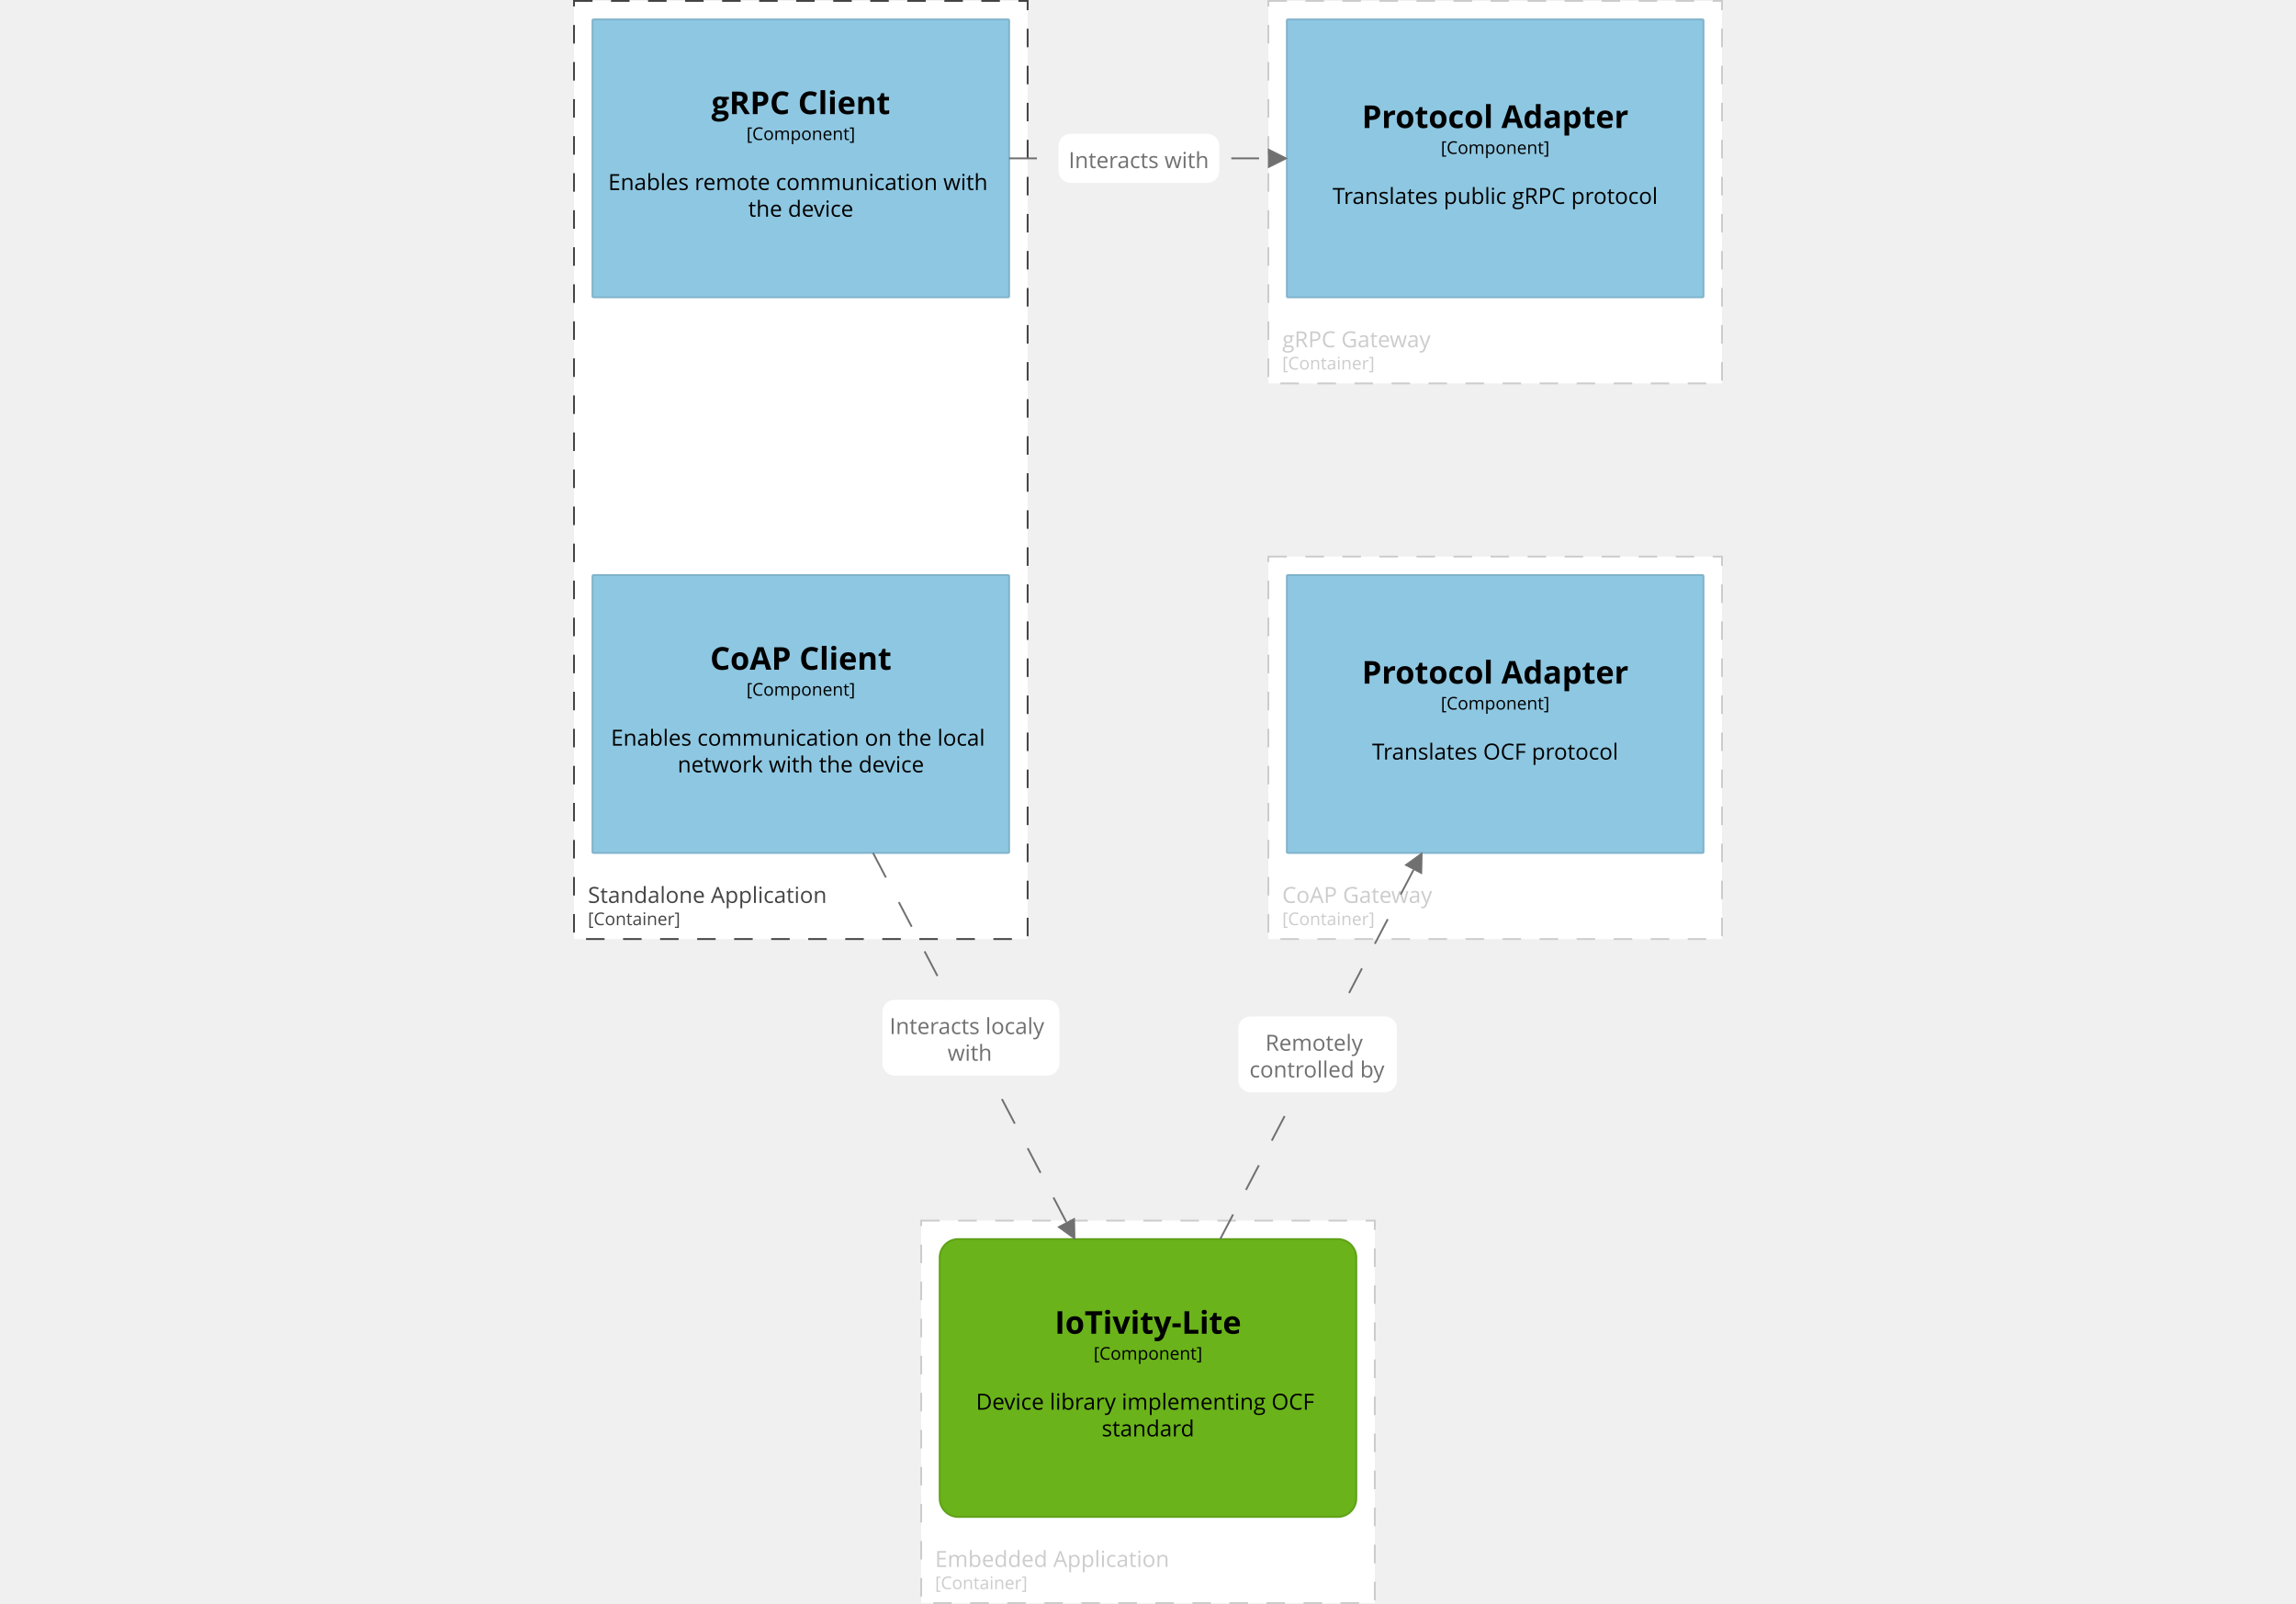
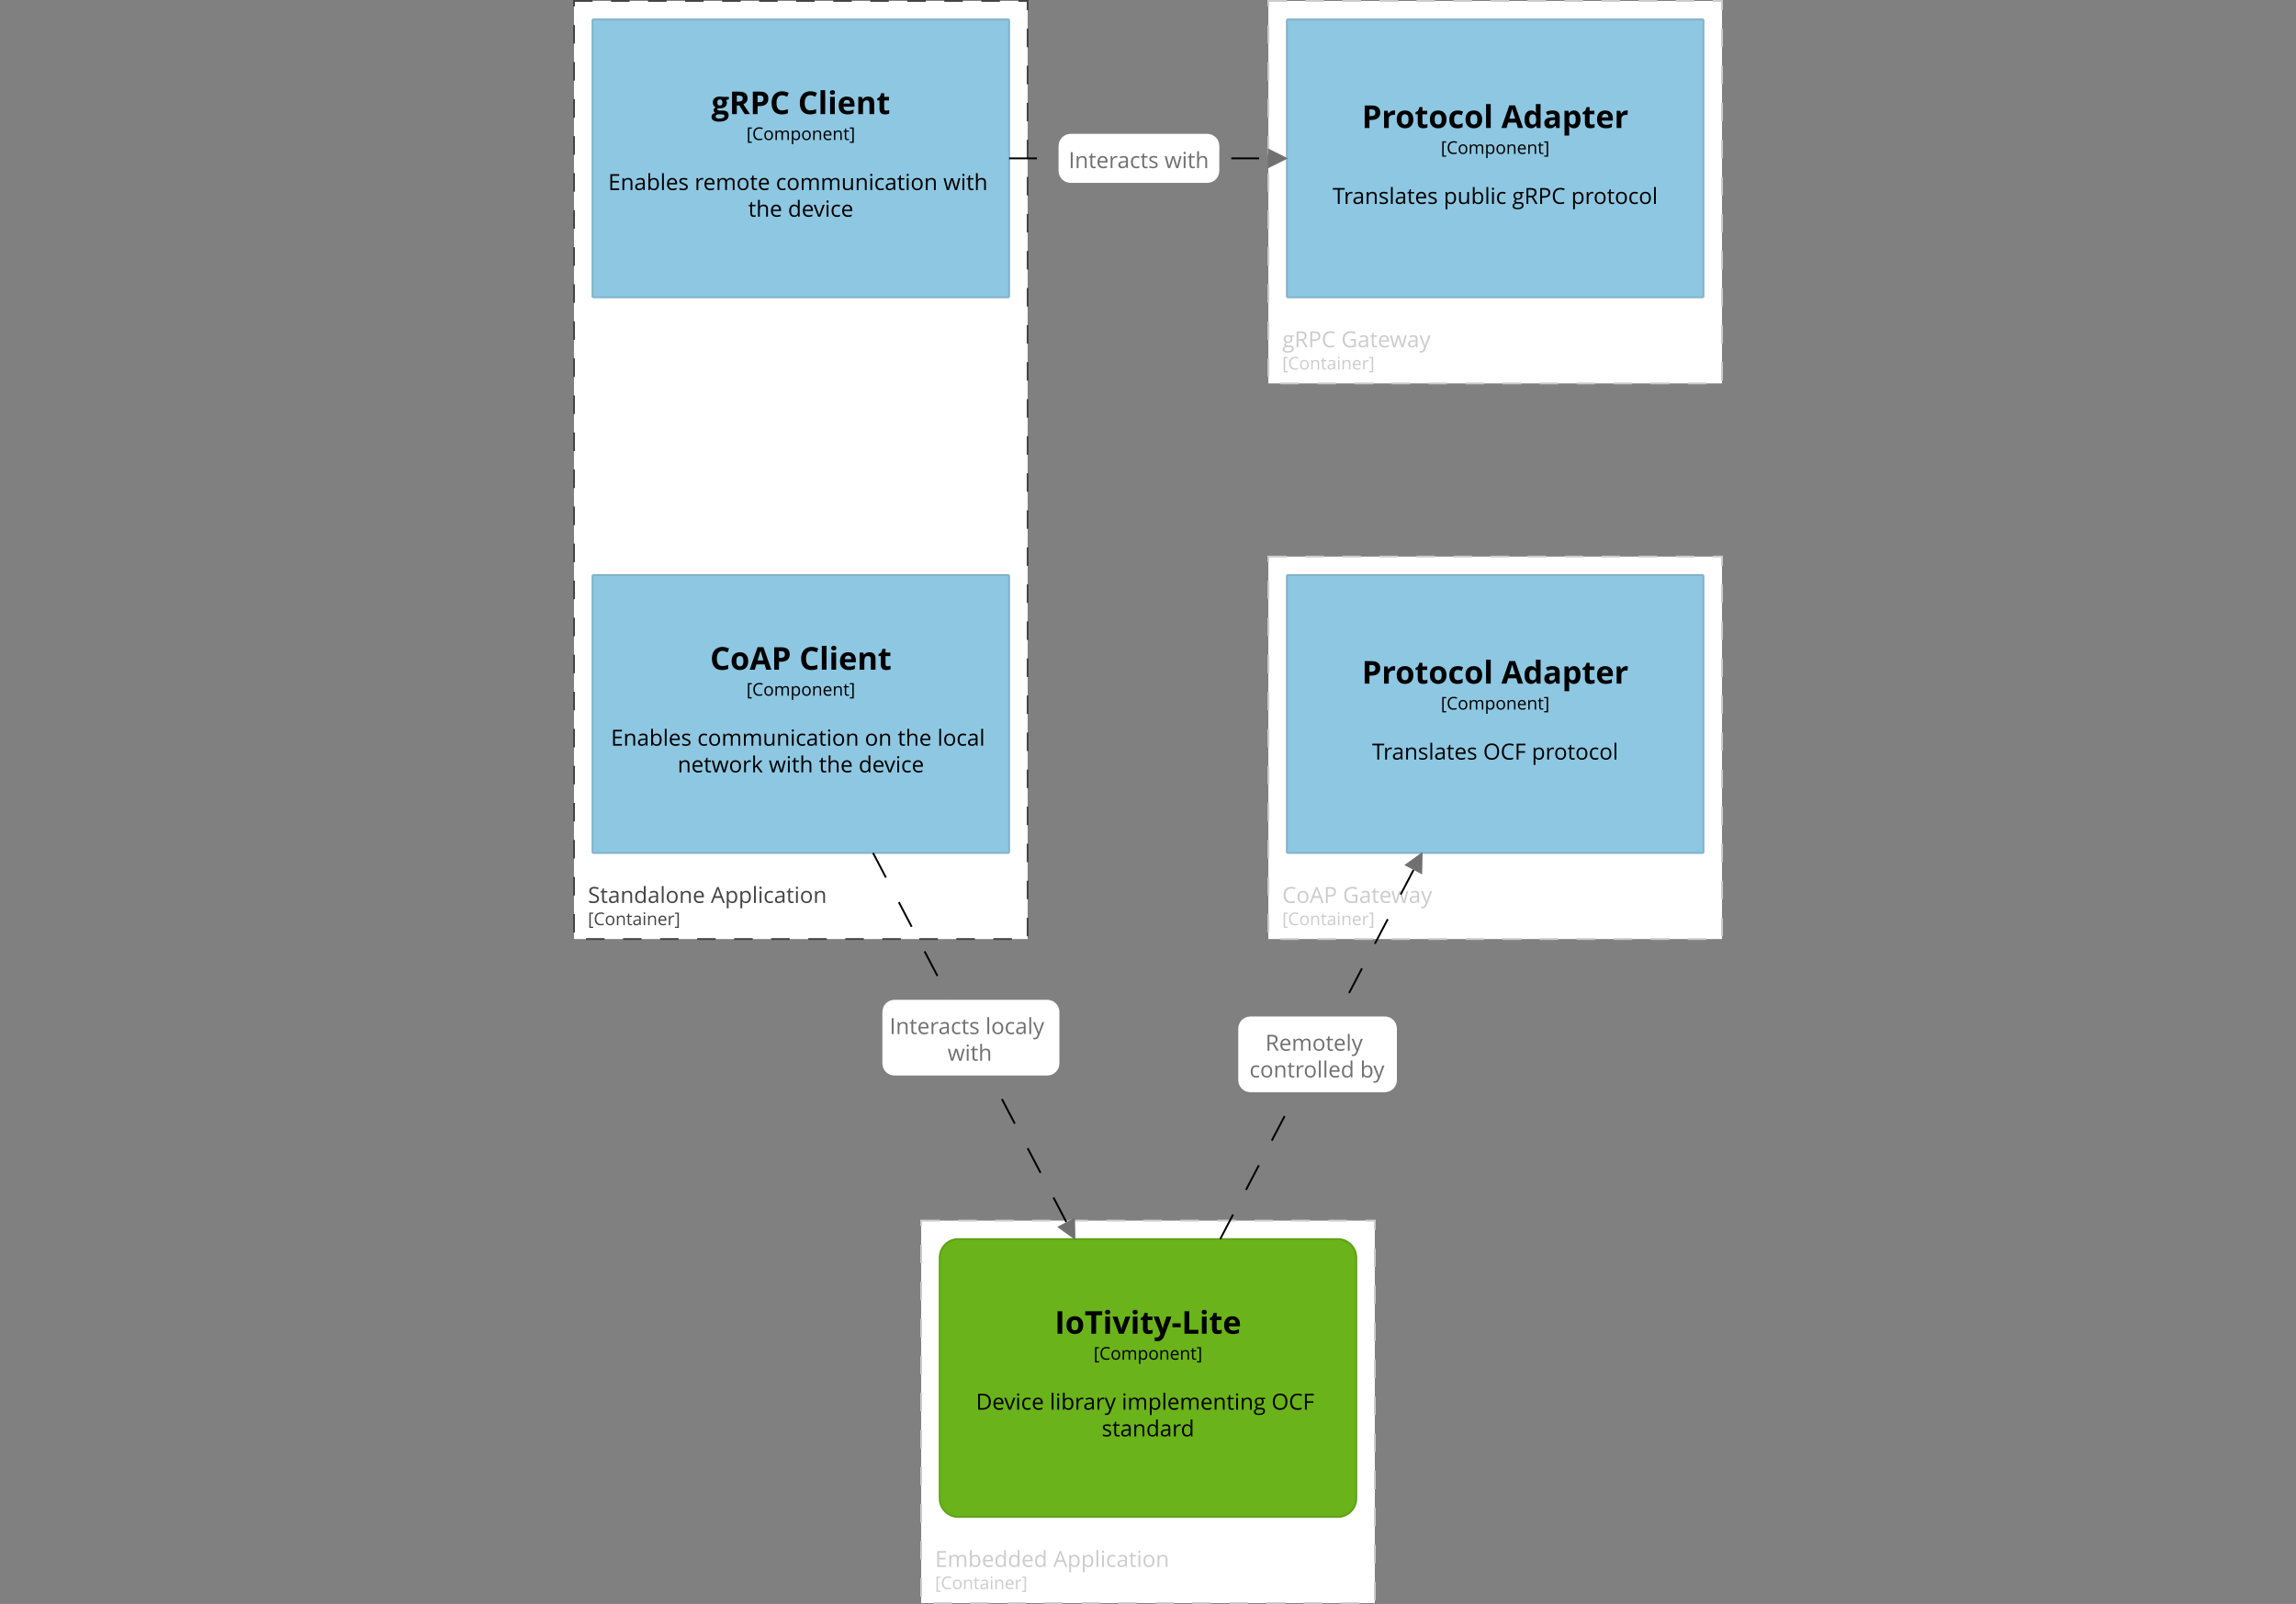
<svg xmlns="http://www.w3.org/2000/svg" viewBox="0 0 2480 1732">
+   <rect width="100%" height="100%" fill="#808080" />
  <g transform="translate(620 1)">
    <rect width="490" height="1013" rx="0" ry="0" fill="#fff" stroke="#444" stroke-width="2" stroke-dasharray="20, 20" pointer-events="none" />
    <text font-size="24" y="974" fill="#444" x="10" pointer-events="visible" font-family="'Open Sans'" transform="translate(15)">
      <tspan dy="0em" x="0">Standalone Application</tspan>
    </text>
    <text font-size="19" y="998" fill="#444" x="10" pointer-events="visible" font-family="'Open Sans'" transform="translate(15)">
      <tspan dy="0em" x="0">[Container]</tspan>
    </text>
  </g>
  <g transform="translate(995 1318)">
    <rect width="490" height="413" rx="0" ry="0" fill="#fff" stroke="#ccc" stroke-width="2" stroke-dasharray="20, 20" pointer-events="none" />
    <text font-size="24" y="374" fill="#ccc" x="10" pointer-events="visible" font-family="'Open Sans'" transform="translate(15)">
      <tspan dy="0em" x="0">Embedded Application</tspan>
    </text>
    <text font-size="19" y="398" fill="#ccc" x="10" pointer-events="visible" font-family="'Open Sans'" transform="translate(15)">
      <tspan dy="0em" x="0">[Container]</tspan>
    </text>
  </g>
  <g transform="translate(1370 1)">
    <rect width="490" height="413" rx="0" ry="0" fill="#fff" stroke="#ccc" stroke-width="2" stroke-dasharray="20, 20" pointer-events="none" />
    <text font-size="24" y="374" fill="#ccc" x="10" pointer-events="visible" font-family="'Open Sans'" transform="translate(15)">
      <tspan dy="0em" x="0">gRPC Gateway</tspan>
    </text>
    <text font-size="19" y="398" fill="#ccc" x="10" pointer-events="visible" font-family="'Open Sans'" transform="translate(15)">
      <tspan dy="0em" x="0">[Container]</tspan>
    </text>
  </g>
  <g transform="translate(1370 601)">
    <rect width="490" height="413" rx="0" ry="0" fill="#fff" stroke="#ccc" stroke-width="2" stroke-dasharray="20, 20" pointer-events="none" />
    <text font-size="24" y="374" fill="#ccc" x="10" pointer-events="visible" font-family="'Open Sans'" transform="translate(15)">
      <tspan dy="0em" x="0">CoAP Gateway</tspan>
    </text>
    <text font-size="19" y="398" fill="#ccc" x="10" pointer-events="visible" font-family="'Open Sans'" transform="translate(15)">
      <tspan dy="0em" x="0">[Container]</tspan>
    </text>
  </g>
  <g transform="translate(1390 621)">
    <rect rx="1" ry="1" stroke="#80b3cb" stroke-width="2" pointer-events="visiblePainted" fill="#8ec7e1" width="450" height="300" />
    <text font-size="34" y=".8em" font-weight="bold" text-anchor="middle" pointer-events="visible" font-family="'Open Sans'" transform="translate(225 90)">
      <tspan dy="0em" x="0">Protocol Adapter</tspan>
    </text>
    <text font-size="19" y=".8em" text-anchor="middle" font-family="'Open Sans'" transform="translate(225 130)">
      <tspan dy="0em" x="0">[Component]</tspan>
    </text>
    <text font-size="24" y=".8em" text-anchor="middle" font-family="'Open Sans'" transform="translate(225 180)">
      <tspan dy="0em" x="0">Translates OCF protocol</tspan>
    </text>
    <image />
  </g>
  <g transform="translate(1390 21)">
    <rect rx="1" ry="1" stroke="#80b3cb" stroke-width="2" pointer-events="visiblePainted" fill="#8ec7e1" width="450" height="300" />
    <text font-size="34" y=".8em" font-weight="bold" text-anchor="middle" pointer-events="visible" font-family="'Open Sans'" transform="translate(225 90)">
      <tspan dy="0em" x="0">Protocol Adapter</tspan>
    </text>
    <text font-size="19" y=".8em" text-anchor="middle" font-family="'Open Sans'" transform="translate(225 130)">
      <tspan dy="0em" x="0">[Component]</tspan>
    </text>
    <text font-size="24" y=".8em" text-anchor="middle" font-family="'Open Sans'" transform="translate(225 180)">
      <tspan dy="0em" x="0">Translates public gRPC protocol</tspan>
    </text>
    <image />
  </g>
  <g transform="translate(1015 1338)">
    <rect rx="20" ry="20" stroke="#5fa117" stroke-width="2" pointer-events="visiblePainted" fill="#6ab31a" width="450" height="300" />
    <text font-size="34" y=".8em" font-weight="bold" text-anchor="middle" pointer-events="visible" font-family="'Open Sans'" transform="translate(225 75)">
      <tspan dy="0em" x="0">IoTivity-Lite</tspan>
    </text>
    <text font-size="19" y=".8em" text-anchor="middle" font-family="'Open Sans'" transform="translate(225 115)">
      <tspan dy="0em" x="0">[Component]</tspan>
    </text>
    <text font-size="24" y=".8em" text-anchor="middle" font-family="'Open Sans'" transform="translate(225 165)">
      <tspan dy="0em" x="0">Device library implementing OCF</tspan>
      <tspan dy="1.2em" x="0">standard</tspan>
    </text>
    <image />
  </g>
  <g transform="translate(640 21)">
    <rect rx="1" ry="1" stroke="#80b3cb" stroke-width="2" pointer-events="visiblePainted" fill="#8ec7e1" width="450" height="300" />
    <text font-size="34" y=".8em" font-weight="bold" text-anchor="middle" pointer-events="visible" font-family="'Open Sans'" transform="translate(225 75)">
      <tspan dy="0em" x="0">gRPC Client</tspan>
    </text>
    <text font-size="19" y=".8em" text-anchor="middle" font-family="'Open Sans'" transform="translate(225 115)">
      <tspan dy="0em" x="0">[Component]</tspan>
    </text>
    <text font-size="24" y=".8em" text-anchor="middle" font-family="'Open Sans'" transform="translate(225 165)">
      <tspan dy="0em" x="0">Enables remote communication with</tspan>
      <tspan dy="1.2em" x="0">the device</tspan>
    </text>
    <image />
  </g>
  <g transform="translate(640 621)">
    <rect rx="1" ry="1" stroke="#80b3cb" stroke-width="2" pointer-events="visiblePainted" fill="#8ec7e1" width="450" height="300" />
    <text font-size="34" y=".8em" font-weight="bold" text-anchor="middle" pointer-events="visible" font-family="'Open Sans'" transform="translate(225 75)">
      <tspan dy="0em" x="0">CoAP Client</tspan>
    </text>
    <text font-size="19" y=".8em" text-anchor="middle" font-family="'Open Sans'" transform="translate(225 115)">
      <tspan dy="0em" x="0">[Component]</tspan>
    </text>
    <text font-size="24" y=".8em" text-anchor="middle" font-family="'Open Sans'" transform="translate(225 165)">
      <tspan dy="0em" x="0">Enables communication on the local</tspan>
      <tspan dy="1.2em" x="0">network with the device</tspan>
    </text>
    <image />
  </g>
  <g transform="translate(0 -1246)">
-     <path stroke="#707070" stroke-width="2" stroke-dasharray="30, 30" fill="none" d="M943 2167l209 399" />
+     <path stroke="black" stroke-width="2" stroke-dasharray="30, 30" fill="none" d="M943 2167l209 399" />
    <path fill="#707070" stroke="#707070" d="M1142.872 2570.909L1161 2584l-.404-22.357z" />
    <path fill="none" d="M943 2167l209 399" />
    <g cursor="move">
      <g transform="translate(1047.5 2366.5)" pointer-events="none">
        <rect fill="#fff" rx="3" ry="3" stroke="#fff" stroke-width="20" width="171.2" height="61.8" transform="translate(-84.4 -30.9)" />
        <text font-size="24" y=".8em" text-anchor="middle" fill="#707070" font-family="'Open Sans'" transform="translate(0 -23.1)">
          <tspan dy="0em" x="0">Interacts localy</tspan>
          <tspan dy="1.2em" x="0">with</tspan>
        </text>
      </g>
    </g>
  </g>
  <g transform="translate(0 -1246)">
-     <path stroke="#707070" stroke-width="2" stroke-dasharray="30, 30" fill="none" d="M1090 1417h280" />
+     <path stroke="black" stroke-width="2" stroke-dasharray="30, 30" fill="none" d="M1090 1417h280" />
    <path fill="#707070" stroke="#707070" d="M1370 1427l20-10-20-10z" />
    <path fill="none" d="M1090 1417h280" />
    <g cursor="move">
      <g transform="translate(1230 1417)" pointer-events="none">
        <rect fill="#fff" rx="3" ry="3" stroke="#fff" stroke-width="20" width="153.65" height="33" transform="translate(-76.6 -16.5)" />
        <text font-size="24" y=".8em" text-anchor="middle" fill="#707070" font-family="'Open Sans'" transform="translate(0 -8.7)">
          <tspan dy="0em" x="0">Interacts with</tspan>
        </text>
      </g>
    </g>
  </g>
  <g transform="translate(0 -1246)">
-     <path stroke="#707070" stroke-width="2" stroke-dasharray="30, 30" fill="none" d="M1318 2584l209-399" />
+     <path stroke="black" stroke-width="2" stroke-dasharray="30, 30" fill="none" d="M1318 2584l209-399" />
    <path fill="#707070" stroke="#707070" d="M1535.596 2189.357l.404-22.357-18.128 13.091z" />
    <path fill="none" d="M1318 2584l209-399" />
    <g cursor="move">
      <g transform="translate(1422.5 2384.5)" pointer-events="none">
        <rect fill="#fff" rx="3" ry="3" stroke="#fff" stroke-width="20" width="151.35" height="61.8" transform="translate(-75 -30.9)" />
        <text font-size="24" y=".8em" text-anchor="middle" fill="#707070" font-family="'Open Sans'" transform="translate(0 -23.1)">
          <tspan dy="0em" x="0">Remotely</tspan>
          <tspan dy="1.2em" x="0">controlled by</tspan>
        </text>
      </g>
    </g>
  </g>
</svg>
